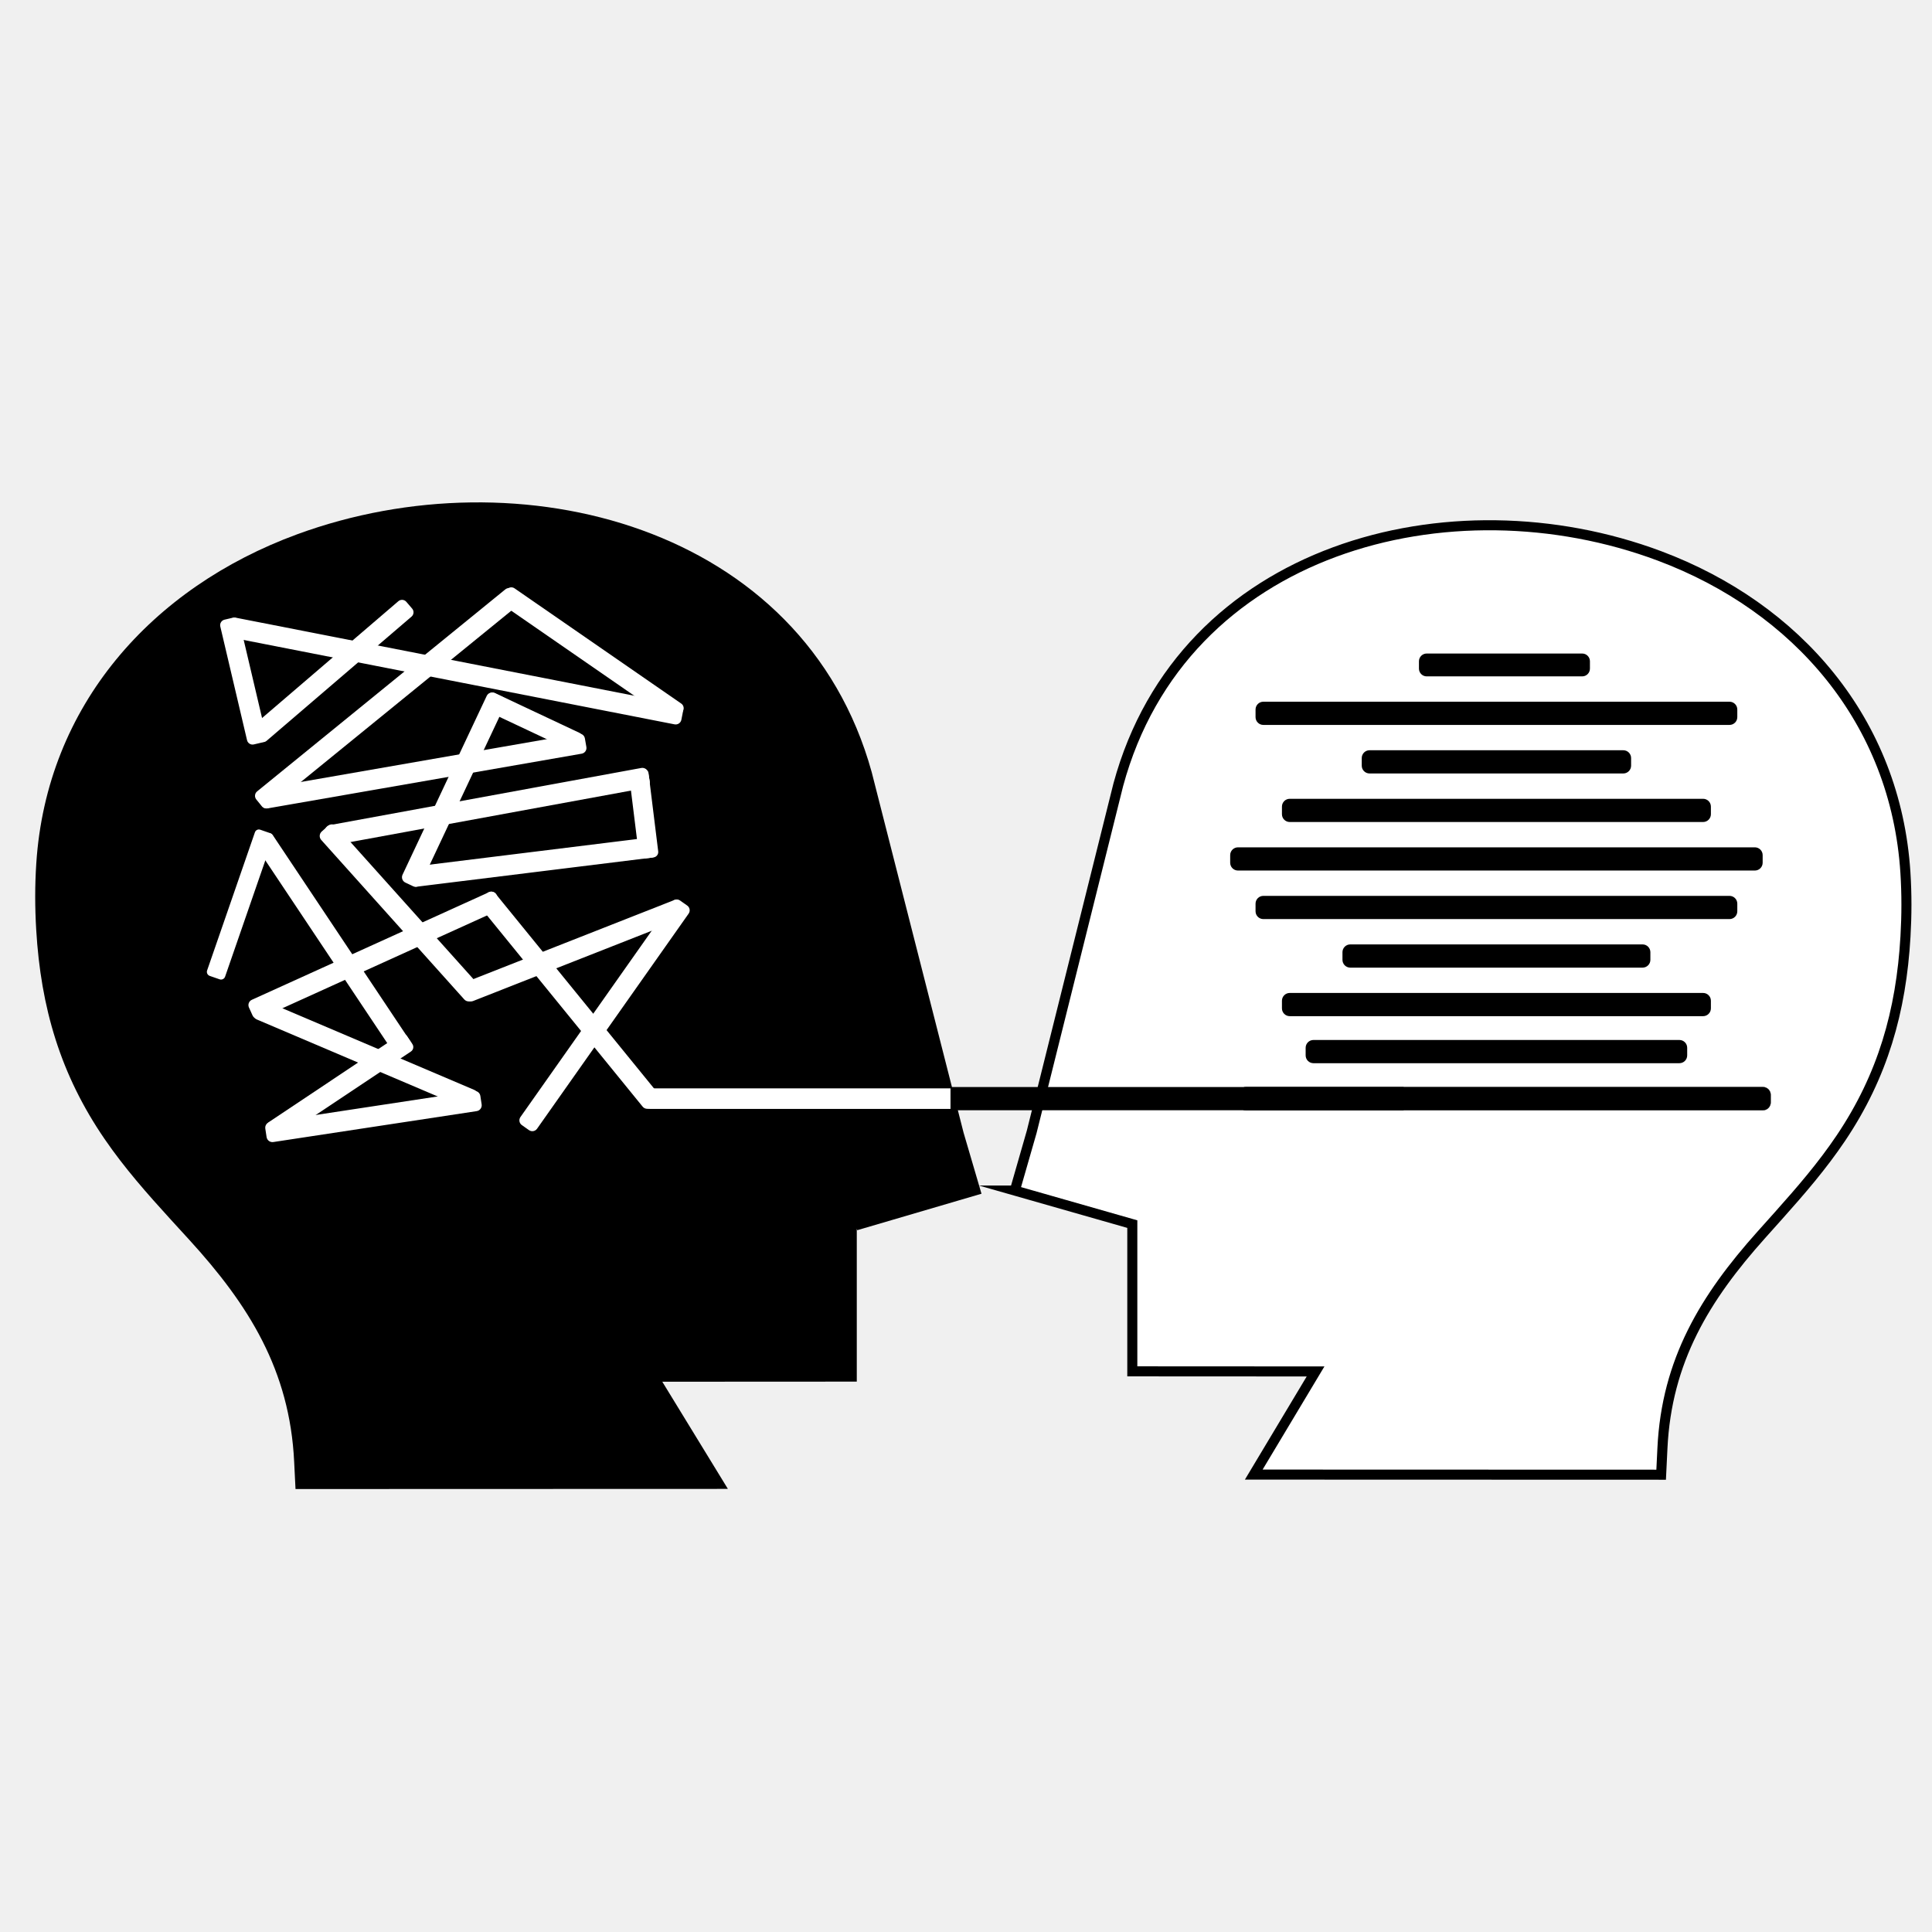
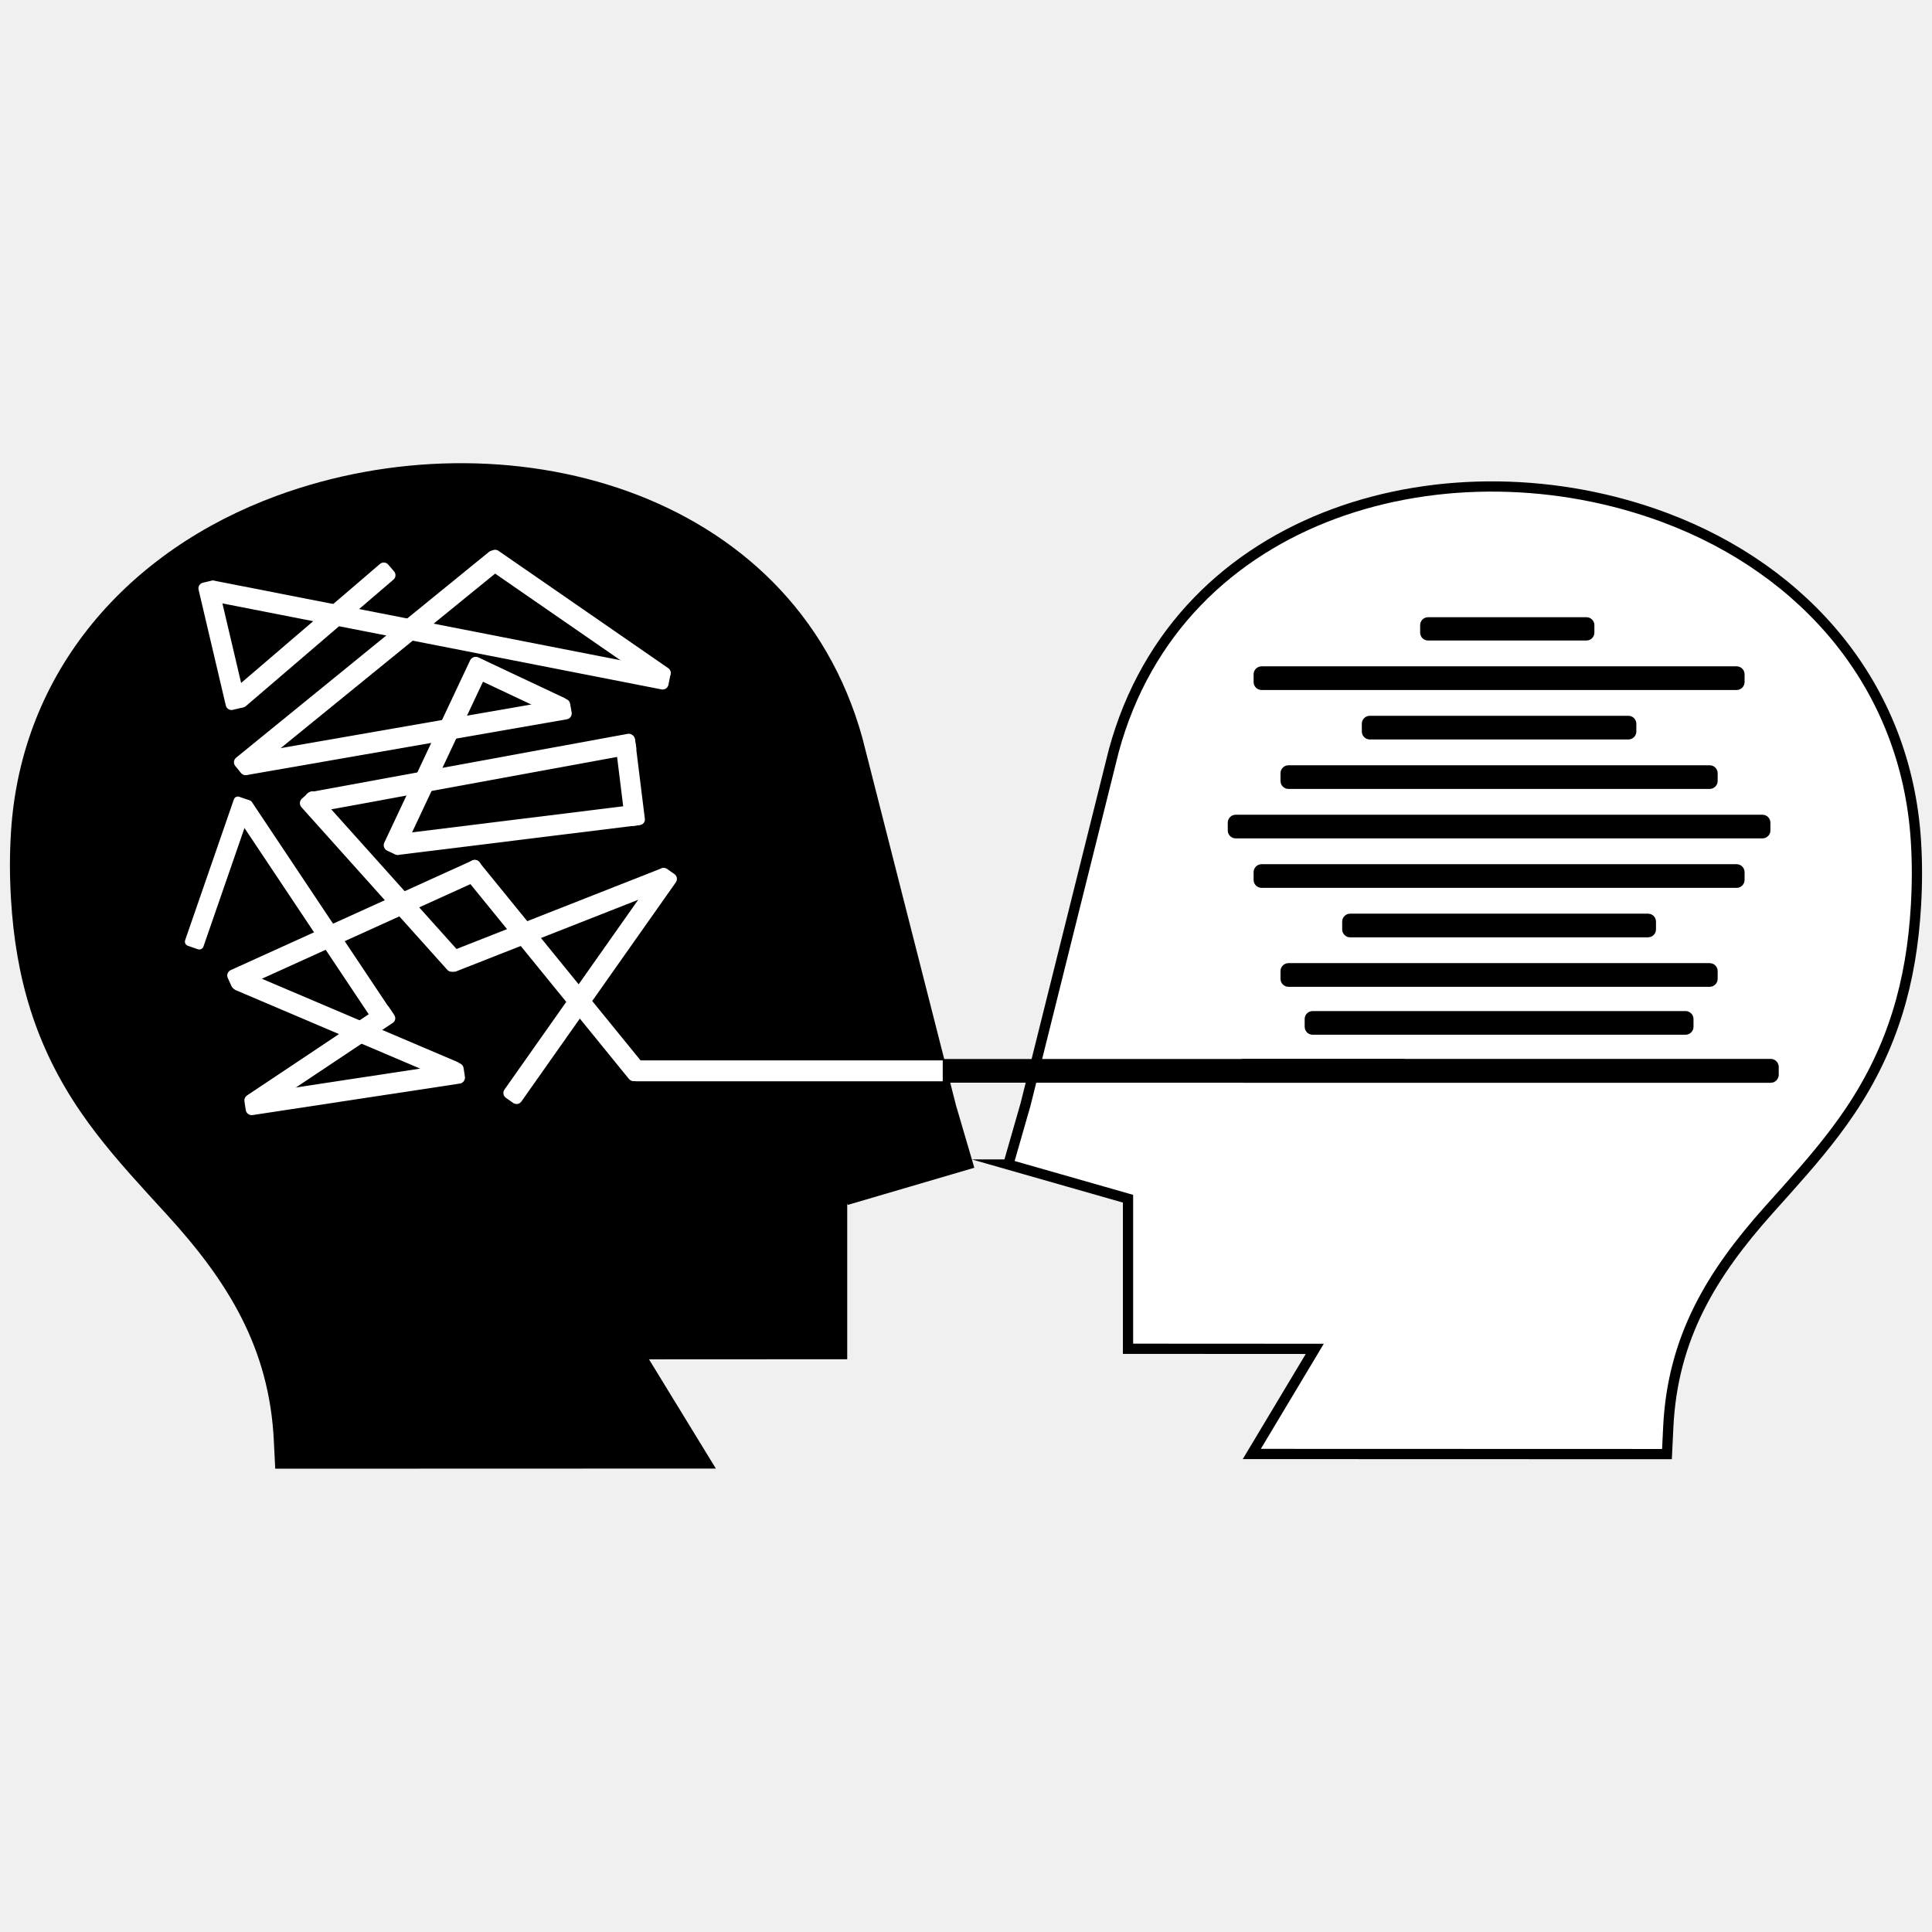
- <svg xmlns="http://www.w3.org/2000/svg" id="Layer_1" data-name="Layer 1" viewBox="0 0 1980.5 1981.26">
+ <svg xmlns="http://www.w3.org/2000/svg" id="Layer_1" data-name="Layer 1" viewBox="26.1 49.1 1944.1 1944.1">
  <defs>
    <style>
      .cls-1 {
        stroke-width: .26px;
      }

      .cls-1, .cls-2, .cls-3, .cls-4, .cls-5, .cls-6, .cls-7, .cls-8, .cls-9, .cls-10, .cls-11, .cls-12, .cls-13, .cls-14, .cls-15, .cls-16, .cls-17, .cls-18, .cls-19, .cls-20, .cls-21 {
        stroke-miterlimit: 10;
      }

      .cls-1, .cls-19 {
        stroke: #000;
      }

      .cls-2 {
        stroke-width: 1.86px;
      }

      .cls-2, .cls-3, .cls-4, .cls-5, .cls-6, .cls-7, .cls-8, .cls-9, .cls-10, .cls-11, .cls-12, .cls-13, .cls-14, .cls-15, .cls-16, .cls-17, .cls-18, .cls-19, .cls-20, .cls-21 {
        fill: #fff;
      }

      .cls-2, .cls-3, .cls-4, .cls-5, .cls-6, .cls-7, .cls-8, .cls-9, .cls-10, .cls-11, .cls-12, .cls-13, .cls-14, .cls-15, .cls-16, .cls-17, .cls-18, .cls-20, .cls-21 {
        stroke: #fff;
      }

      .cls-3 {
        stroke-width: 2.74px;
      }

      .cls-4 {
        stroke-width: 2.44px;
      }

      .cls-5 {
        stroke-width: 2.44px;
      }

      .cls-6 {
        stroke-width: 2.45px;
      }

      .cls-7 {
        stroke-width: 2.42px;
      }

      .cls-8 {
        stroke-width: 2.54px;
      }

      .cls-9 {
        stroke-width: 2.53px;
      }

      .cls-10 {
        stroke-width: 2.51px;
      }

      .cls-11 {
        stroke-width: 2.51px;
      }

      .cls-12 {
        stroke-width: 2.56px;
      }

      .cls-13 {
        stroke-width: 2.56px;
      }

      .cls-14 {
        stroke-width: 2.54px;
      }

      .cls-15 {
        stroke-width: 2.51px;
      }

      .cls-16 {
        stroke-width: 2.49px;
      }

      .cls-17 {
        stroke-width: 2.49px;
      }

      .cls-18 {
        stroke-width: 2.49px;
      }

      .cls-19 {
        stroke-width: 10.3px;
      }

      .cls-20 {
        stroke-width: 2.38px;
      }

      .cls-21 {
        stroke-width: 2.3px;
      }
    </style>
  </defs>
  <path d="M1006.51,1224.17l-127.41,37.4-.47-1.63v156.91l-199.45.1,67.26,109.91-443.39.14-1.39-28.04c-4.54-93.68-46.45-160.67-107.68-227.66l-18.75-20.51c-24.21-26.55-47.5-52.89-67.91-82.66-45.4-66.18-65.47-134.9-70.18-214.61-1.36-23.05-1.42-45.06.07-68.08,10.51-161.82,118.32-282.75,267.6-337.54,227.29-83.44,519.13-9.05,589.11,243.9l94.22,369.75,18.38,62.62Z" />
  <path class="cls-19" d="M1040.68,1220.9l118.55,33.86,1.95.56v150.99s187.93.1,187.93.1l-63.38,105.77,417.77.13,1.31-26.98c4.28-90.15,43.76-154.62,101.46-219.08l17.67-19.74c22.81-25.55,44.75-50.9,63.99-79.54,42.77-63.69,61.69-129.82,66.13-206.52,1.28-22.19,1.34-43.36-.06-65.51-9.9-155.72-111.49-272.1-252.14-324.83-214.16-80.29-489.14-8.71-555.07,234.71l-88.77,355.82-17.31,60.26Z" />
  <g>
    <rect class="cls-15" x="230.84" y="678.99" width="471.88" height="18.35" rx="4.7" ry="4.7" transform="translate(141 -76.9) rotate(11.08)" />
    <rect class="cls-16" x="228.77" y="706.93" width="337.49" height="18.35" rx="4.66" ry="4.66" transform="translate(-362.8 411.56) rotate(-39.14)" />
    <rect class="cls-18" x="265.71" y="781.52" width="336.08" height="18.35" rx="4.69" ry="4.69" transform="translate(-129.2 86.12) rotate(-9.88)" />
    <rect class="cls-14" x="359.28" y="800.61" width="212.25" height="18.35" rx="4.8" ry="4.8" transform="translate(-465.48 885.94) rotate(-64.79)" />
    <rect class="cls-20" x="210.21" y="959.42" width="263.79" height="18.35" rx="4.48" ry="4.48" transform="translate(-273.7924 1790.7) rotate(-123.7072)" />
    <rect class="cls-12" x="295.88" y="926.99" width="229.34" height="18.35" rx="4.82" ry="4.82" transform="translate(-12.2466 1866.865) rotate(-131.8889)" />
    <rect class="cls-13" x="332.69" y="817.96" width="334.31" height="18.35" rx="4.81" ry="4.81" transform="translate(1140.722 1550.504) rotate(169.6053)" />
    <rect class="cls-11" x="245.94" y="970.44" width="276.53" height="18.35" rx="4.71" ry="4.71" transform="translate(1138.819 1712.961) rotate(155.5965)" />
    <rect class="cls-18" x="446.71" y="1016.55" width="273.87" height="18.35" rx="4.69" ry="4.69" transform="translate(156.4369 2125.835) rotate(-129.1365)" />
    <rect class="cls-6" x="420.54" y="874.92" width="252.21" height="18.35" rx="4.61" ry="4.61" transform="translate(1197.575 1694.473) rotate(172.9563)" />
    <rect class="cls-10" x="253.46" y="1072.41" width="242.83" height="18.35" rx="4.69" ry="4.69" transform="translate(296.3436 2223.594) rotate(-156.9501)" />
    <rect class="cls-5" x="498.71" y="661.8" width="217.01" height="18.35" rx="4.61" ry="4.61" transform="translate(725.211 1568.187) rotate(-145.3471)" />
    <rect class="cls-18" x="468.68" y="965.69" width="238.86" height="18.35" rx="4.69" ry="4.69" transform="translate(1492.262 1666.767) rotate(158.5271)" />
    <rect class="cls-21" x="264.09" y="1105.17" width="169.43" height="18.35" rx="4.34" ry="4.34" transform="translate(1257.375 1847.78) rotate(146.2928)" />
    <rect class="cls-8" x="272.73" y="1135.8" width="220.53" height="18.35" rx="4.78" ry="4.78" transform="translate(933.7096 2219.39) rotate(171.3568)" />
    <path class="cls-2" d="M171.2,918.85h149.94c1.84,0,3.34,1.5,3.34,3.34v10.97c0,1.84-1.5,3.34-3.34,3.34h-149.94c-1.92,0-3.47-1.56-3.47-3.47v-10.71c0-1.92,1.56-3.47,3.47-3.47Z" transform="translate(-711.04 856.77) rotate(-70.91)" />
    <rect class="cls-17" x="494.28" y="731.38" width="104.56" height="17.66" rx="4.51" ry="4.51" transform="translate(725.7642 1642.724) rotate(-154.7894)" />
    <rect class="cls-9" x="185" y="689.63" width="128.89" height="17.66" rx="4.55" ry="4.55" transform="translate(-373.3526 1101.17) rotate(-103.2336)" />
    <rect class="cls-4" x="238.48" y="678.99" width="204.93" height="18.35" rx="4.59" ry="4.59" transform="translate(-365.75 387.5) rotate(-40.6)" />
    <rect class="cls-7" x="615.49" y="825.54" width="89.2" height="17.66" rx="4.33" ry="4.33" transform="translate(-87.0394 1591.788) rotate(-97.0437)" />
    <rect class="cls-18" x="480.34" y="1031.96" width="279.23" height="18.35" rx="4.69" ry="4.69" transform="translate(-588.22 948.3) rotate(-54.83)" />
    <rect class="cls-3" x="660.09" y="1117.47" width="337.63" height="18.35" rx="6.52" ry="6.52" />
  </g>
  <rect x="974.74" y="1114.74" width="464.69" height="23.82" />
  <rect x="1287.56" y="719.6" width="494.04" height="23.81" rx="8" ry="8" />
  <rect x="1396.46" y="769.38" width="276.23" height="23.81" rx="8" ry="8" />
  <rect x="1261.55" y="868.93" width="546.05" height="23.81" rx="8" ry="8" />
  <rect x="1287.56" y="918.71" width="494.04" height="23.81" rx="8" ry="8" />
  <rect x="1314.63" y="819.16" width="439.89" height="23.81" rx="8" ry="8" />
  <rect x="1314.63" y="1018.27" width="439.89" height="23.81" rx="8" ry="8" />
  <rect x="1376.69" y="968.49" width="315.77" height="23.81" rx="8" ry="8" />
  <rect x="1455.13" y="670.19" width="175.34" height="23.43" rx="7.94" ry="7.94" />
  <rect x="1338.94" y="1066.5" width="391.27" height="23.81" rx="8" ry="8" />
  <rect class="cls-1" x="1269.78" y="1114.75" width="546.05" height="23.81" rx="8" ry="8" />
</svg>
